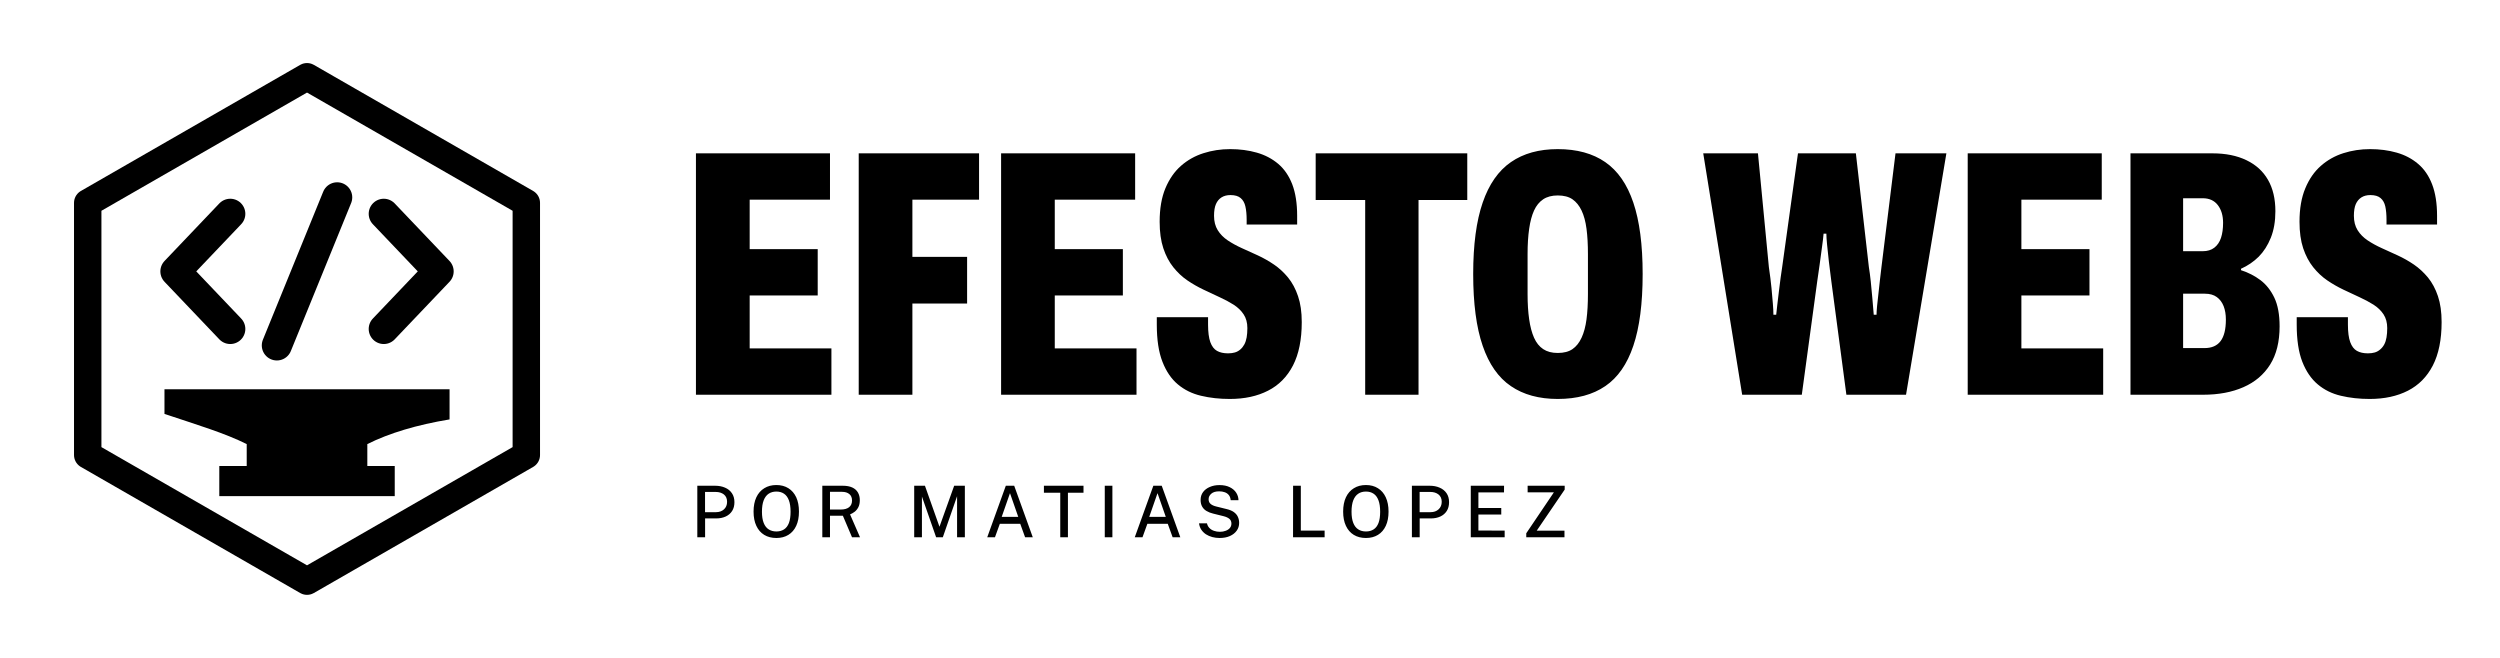
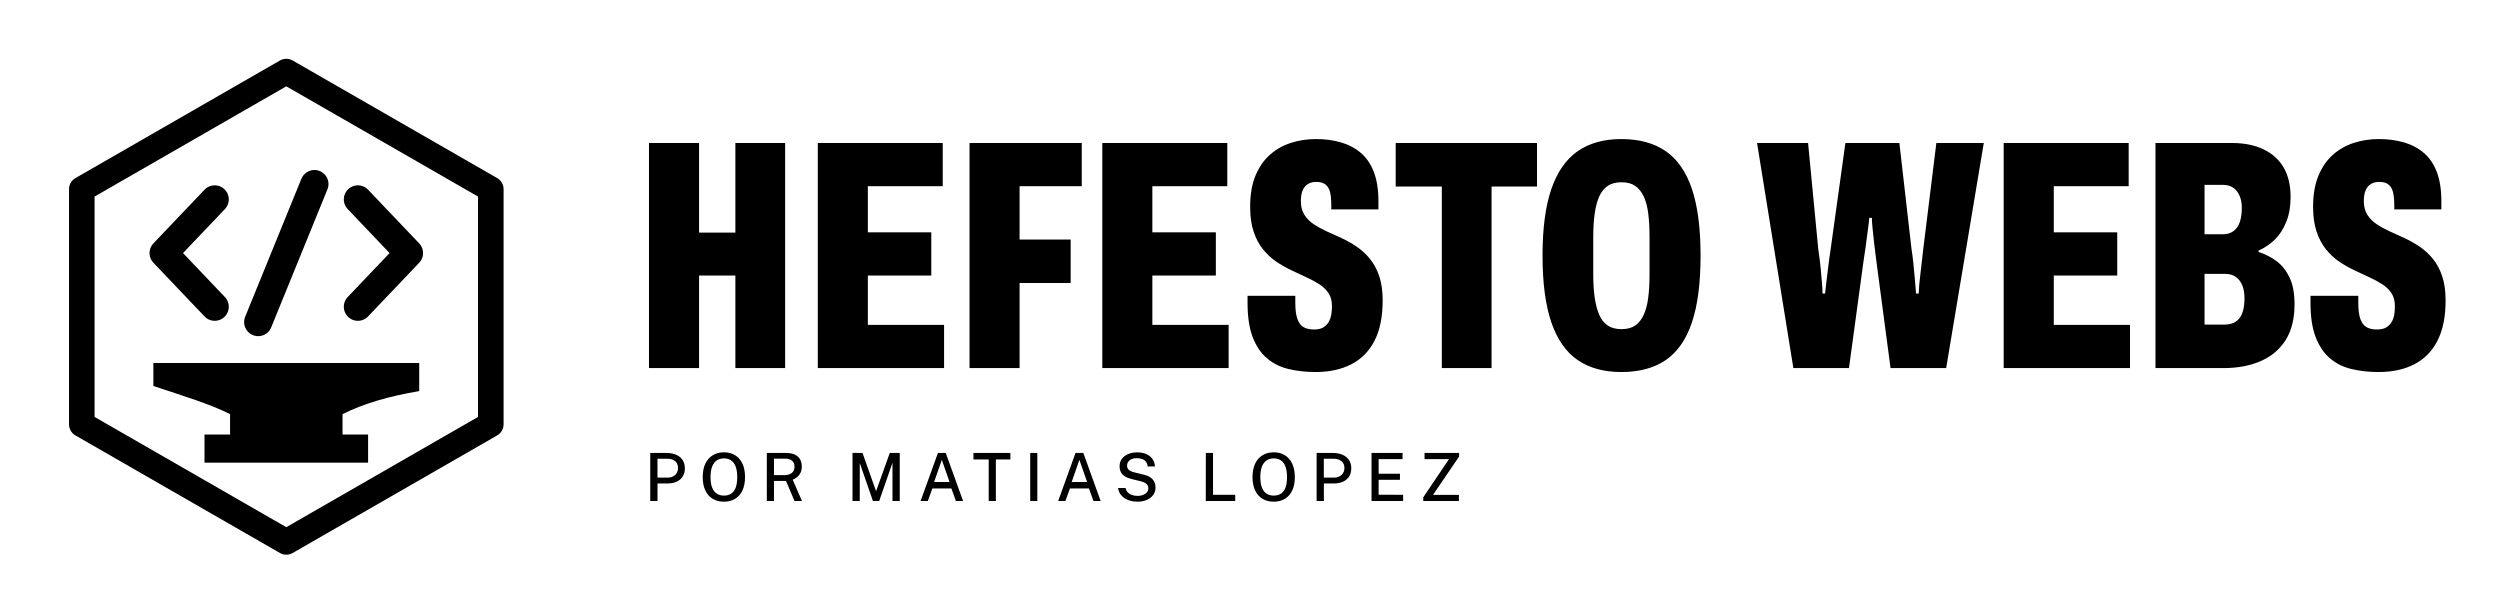
- <svg xmlns="http://www.w3.org/2000/svg" viewBox="0 0 456 120" role="img" aria-label="Efesto Webs, por Matias Lopez">
+ <svg xmlns="http://www.w3.org/2000/svg" viewBox="0 0 489 120" role="img" aria-label="Hefesto Webs, por Matias Lopez">
  <g transform="translate(6 10)" stroke-linecap="round" stroke-linejoin="round">
    <path d="M50 4 L90 27 V73 L50 96 L10 73 V27 Z" fill="none" stroke="currentColor" stroke-width="5" />
    <path d="M36 29 L26 39.5 L36 50 M64 29 L74 39.5 L64 50" fill="none" stroke="currentColor" stroke-width="5.5" />
    <path d="M55.5 26 L44.5 53" stroke="currentColor" stroke-width="5.5" />
    <path d="M24 61 H76 V66.5 C70 67.5 65 69 61 71 V75 H66 V80.5 H34 V75 H39 V71 C35 69 30 67.5 24 65.5 Z" fill="currentColor" />
  </g>
-   <path d="M151.65 72L126.94 72L126.94 27.97L151.39 27.97L151.39 36.42L136.74 36.42L136.74 45.44L149.15 45.44L149.15 53.89L136.74 53.89L136.74 63.55L151.65 63.55M166.42 72L156.63 72L156.63 27.97L178.58 27.97L178.58 36.42L166.42 36.42L166.42 46.85L176.40 46.85L176.40 55.36L166.42 55.36M207.30 72L182.60 72L182.60 27.97L207.05 27.97L207.05 36.42L192.39 36.42L192.39 45.44L204.81 45.44L204.81 53.89L192.39 53.89L192.39 63.55L207.30 63.55M224.32 72.77Q221.50 72.77 219.07 72.19Q216.64 71.62 214.84 70.11Q213.05 68.61 212.03 65.98Q211 63.36 211 59.20Q211 58.94 211 58.53Q211 58.11 211 57.86L220.35 57.86Q220.35 58.18 220.35 58.53Q220.35 58.88 220.35 59.20Q220.35 61.25 220.76 62.40Q221.18 63.55 221.98 64Q222.78 64.45 224 64.45Q224.70 64.45 225.24 64.29Q225.79 64.13 226.24 63.74Q226.68 63.36 226.97 62.82Q227.26 62.27 227.39 61.54Q227.52 60.80 227.52 59.84Q227.52 58.37 226.84 57.34Q226.17 56.32 225.02 55.58Q223.87 54.85 222.46 54.21Q221.05 53.57 219.52 52.83Q217.98 52.10 216.57 51.14Q215.16 50.18 214.01 48.74Q212.86 47.30 212.19 45.28Q211.52 43.26 211.52 40.45Q211.52 36.86 212.57 34.34Q213.63 31.81 215.42 30.24Q217.21 28.67 219.52 27.94Q221.82 27.20 224.38 27.20Q227 27.20 229.24 27.84Q231.48 28.48 233.15 29.89Q234.81 31.30 235.71 33.63Q236.60 35.97 236.60 39.36L236.60 40.96L227.39 40.96L227.39 40.13Q227.39 38.66 227.16 37.66Q226.94 36.67 226.30 36.13Q225.66 35.58 224.44 35.58Q223.48 35.58 222.81 36Q222.14 36.42 221.79 37.22Q221.44 38.02 221.44 39.36Q221.44 40.90 222.11 41.98Q222.78 43.07 223.93 43.84Q225.08 44.61 226.49 45.25Q227.90 45.89 229.44 46.59Q230.97 47.30 232.38 48.26Q233.79 49.22 234.94 50.62Q236.09 52.03 236.76 54.02Q237.44 56 237.44 58.75Q237.44 63.55 235.84 66.66Q234.24 69.76 231.29 71.26Q228.35 72.77 224.32 72.77M258.74 72L249.01 72L249.01 36.48L239.98 36.48L239.98 27.97L267.63 27.97L267.63 36.48L258.74 36.48M284.13 72.77Q279.01 72.77 275.59 70.43Q272.16 68.10 270.44 63.07Q268.71 58.05 268.71 49.98Q268.71 41.98 270.44 36.96Q272.16 31.94 275.59 29.57Q279.01 27.20 284.13 27.20Q289.38 27.20 292.80 29.57Q296.23 31.94 297.92 36.96Q299.62 41.98 299.62 49.98Q299.62 58.05 297.92 63.07Q296.23 68.10 292.80 70.43Q289.38 72.77 284.13 72.77M284.13 64.38Q285.80 64.38 286.82 63.68Q287.84 62.98 288.48 61.60Q289.12 60.22 289.38 58.24Q289.64 56.26 289.64 53.63L289.64 46.34Q289.64 43.71 289.38 41.73Q289.12 39.74 288.48 38.40Q287.84 37.06 286.82 36.35Q285.80 35.65 284.13 35.65Q282.53 35.65 281.48 36.35Q280.42 37.06 279.81 38.40Q279.20 39.74 278.92 41.73Q278.63 43.71 278.63 46.34L278.63 53.63Q278.63 56.26 278.92 58.24Q279.20 60.22 279.81 61.60Q280.42 62.98 281.48 63.68Q282.53 64.38 284.13 64.38" fill="currentColor" />
-   <path d="M328.65 72L317.77 72L310.67 27.97L320.65 27.97L322.64 48.70Q322.96 50.88 323.12 52.54Q323.28 54.21 323.37 55.39Q323.47 56.58 323.47 57.41L323.98 57.41Q324.04 56.77 324.17 55.68Q324.30 54.59 324.46 53.25Q324.62 51.90 324.78 50.69Q324.94 49.47 325.07 48.70L327.95 27.97L338.51 27.97L340.88 48.70Q341.07 49.86 341.23 51.36Q341.39 52.86 341.52 54.43Q341.64 56 341.77 57.41L342.28 57.41Q342.28 56.90 342.38 55.81Q342.48 54.72 342.64 53.44Q342.80 52.16 342.92 50.91Q343.05 49.66 343.18 48.70L345.74 27.97L355.02 27.97L347.66 72L336.78 72L334.03 51.26Q333.77 49.34 333.58 47.65Q333.39 45.95 333.26 44.64Q333.13 43.33 333.13 42.62L332.62 42.62Q332.56 43.46 332.33 45.09Q332.11 46.72 331.88 48.42Q331.66 50.11 331.47 51.26M383.62 72L358.91 72L358.91 27.97L383.36 27.97L383.36 36.42L368.70 36.42L368.70 45.44L381.12 45.44L381.12 53.89L368.70 53.89L368.70 63.55L383.62 63.55M401.84 72L388.60 72L388.60 27.97L403.57 27.97Q407.16 27.97 409.75 29.22Q412.34 30.46 413.68 32.80Q415.03 35.14 415.03 38.53Q415.03 41.28 414.20 43.36Q413.36 45.44 411.99 46.82Q410.61 48.19 408.76 49.02L408.76 49.28Q410.74 49.92 412.31 51.10Q413.88 52.29 414.84 54.30Q415.80 56.32 415.80 59.52Q415.80 63.74 414.07 66.50Q412.34 69.25 409.20 70.62Q406.07 72 401.84 72M398.20 53.57L398.20 63.49L402.10 63.49Q404.08 63.49 405.04 62.21Q406 60.93 406 58.30Q406 56.90 405.59 55.84Q405.17 54.78 404.34 54.18Q403.51 53.57 402.16 53.57L398.20 53.57M398.20 36.16L398.20 45.82L401.78 45.82Q403.06 45.82 403.89 45.18Q404.72 44.54 405.11 43.39Q405.49 42.24 405.49 40.64Q405.49 38.66 404.53 37.41Q403.57 36.16 401.78 36.16M432.23 72.77Q429.42 72.77 426.98 72.19Q424.55 71.62 422.76 70.11Q420.97 68.61 419.94 65.98Q418.92 63.36 418.92 59.20Q418.92 58.94 418.92 58.53Q418.92 58.11 418.92 57.86L428.26 57.86Q428.26 58.18 428.26 58.53Q428.26 58.88 428.26 59.20Q428.26 61.25 428.68 62.40Q429.10 63.55 429.90 64Q430.70 64.45 431.91 64.45Q432.62 64.45 433.16 64.29Q433.70 64.13 434.15 63.74Q434.60 63.36 434.89 62.82Q435.18 62.27 435.30 61.54Q435.43 60.80 435.43 59.84Q435.43 58.37 434.76 57.34Q434.09 56.32 432.94 55.58Q431.78 54.85 430.38 54.21Q428.97 53.57 427.43 52.83Q425.90 52.10 424.49 51.14Q423.08 50.18 421.93 48.74Q420.78 47.30 420.10 45.28Q419.43 43.26 419.43 40.45Q419.43 36.86 420.49 34.34Q421.54 31.81 423.34 30.24Q425.13 28.67 427.43 27.94Q429.74 27.20 432.30 27.20Q434.92 27.20 437.16 27.84Q439.40 28.48 441.06 29.89Q442.73 31.30 443.62 33.63Q444.52 35.97 444.52 39.36L444.52 40.96L435.30 40.96L435.30 40.13Q435.30 38.66 435.08 37.66Q434.86 36.67 434.22 36.13Q433.58 35.58 432.36 35.58Q431.40 35.58 430.73 36Q430.06 36.42 429.70 37.22Q429.35 38.02 429.35 39.36Q429.35 40.90 430.02 41.98Q430.70 43.07 431.85 43.84Q433 44.61 434.41 45.25Q435.82 45.89 437.35 46.59Q438.89 47.30 440.30 48.26Q441.70 49.22 442.86 50.62Q444.01 52.03 444.68 54.02Q445.35 56 445.35 58.75Q445.35 63.55 443.75 66.66Q442.15 69.76 439.21 71.26Q436.26 72.77 432.23 72.77" fill="currentColor" />
-   <path d="M128.61 98L127.19 98L127.19 88.60L130.45 88.60Q131.45 88.60 132.25 88.95Q133.05 89.29 133.50 89.96Q133.96 90.63 133.96 91.60Q133.96 92.54 133.54 93.20Q133.12 93.86 132.37 94.21Q131.62 94.56 130.63 94.56L128.61 94.56L128.61 98M128.60 89.73L128.60 93.42L130.60 93.42Q131.49 93.42 132.06 92.90Q132.62 92.38 132.62 91.53Q132.62 90.66 132.04 90.19Q131.45 89.73 130.54 89.73M141.61 98.13Q140.33 98.13 139.39 97.56Q138.46 96.99 137.96 95.92Q137.45 94.84 137.45 93.32Q137.45 91.79 137.96 90.70Q138.47 89.62 139.41 89.05Q140.34 88.47 141.61 88.47Q142.87 88.47 143.80 89.05Q144.72 89.62 145.23 90.70Q145.73 91.79 145.73 93.32Q145.73 94.84 145.23 95.91Q144.73 96.99 143.80 97.56Q142.88 98.13 141.61 98.13M141.61 96.94Q142.43 96.94 143.01 96.56Q143.59 96.19 143.90 95.39Q144.20 94.59 144.20 93.34Q144.20 92.06 143.89 91.25Q143.58 90.43 143 90.05Q142.42 89.66 141.61 89.66Q140.80 89.66 140.21 90.05Q139.62 90.44 139.30 91.25Q138.98 92.07 138.98 93.34Q138.98 94.59 139.30 95.39Q139.62 96.19 140.21 96.56Q140.80 96.94 141.61 96.94M151.39 98L149.99 98L149.99 88.60L153.73 88.60Q154.77 88.60 155.46 88.92Q156.15 89.24 156.49 89.84Q156.83 90.43 156.83 91.23Q156.83 91.99 156.57 92.50Q156.31 93.01 155.91 93.33Q155.50 93.64 155.05 93.83L156.87 98L155.41 98L153.74 94.07L151.39 94.07L151.39 98M151.39 89.71L151.39 92.94L153.35 92.94Q154.33 92.94 154.87 92.52Q155.41 92.09 155.41 91.30Q155.41 90.52 154.92 90.12Q154.43 89.71 153.59 89.71M168.16 98L166.75 98L166.75 88.60L168.71 88.60L171.36 96.08L174.04 88.60L175.99 88.60L175.99 98L174.57 98L174.57 90.51L171.97 98L170.75 98L168.16 90.57M181.48 98L180.07 98L183.46 88.60L184.99 88.60L188.38 98L186.98 98L186.09 95.54L182.37 95.54L181.48 98M184.22 89.95L182.71 94.28L185.73 94.28M194.79 98L193.39 98L193.39 89.87L190.41 89.87L190.41 88.60L197.63 88.60L197.63 89.87L194.79 89.87M202.90 98L201.51 98L201.51 88.60L202.90 88.60M208.39 98L206.98 98L210.37 88.60L211.90 88.60L215.29 98L213.89 98L213 95.54L209.28 95.54L208.39 98M211.13 89.95L209.62 94.28L212.64 94.28M222.45 98.13Q221.76 98.13 221.12 97.96Q220.49 97.79 219.97 97.46Q219.46 97.12 219.12 96.62Q218.79 96.12 218.70 95.45L220.15 95.45Q220.26 95.96 220.59 96.30Q220.92 96.65 221.42 96.82Q221.91 97 222.52 97Q223.08 97 223.55 96.82Q224.03 96.65 224.32 96.32Q224.61 95.98 224.61 95.50Q224.61 94.96 224.25 94.65Q223.89 94.33 223.17 94.15L221.28 93.68Q220.60 93.52 220.08 93.21Q219.56 92.91 219.28 92.41Q218.99 91.92 218.99 91.18Q218.99 90.36 219.44 89.75Q219.89 89.15 220.67 88.82Q221.45 88.48 222.43 88.48Q223.55 88.48 224.32 88.87Q225.09 89.25 225.49 89.88Q225.89 90.51 225.90 91.24L224.48 91.24Q224.42 90.64 224.13 90.29Q223.83 89.93 223.38 89.78Q222.93 89.62 222.38 89.62Q221.42 89.62 220.94 90.05Q220.45 90.47 220.45 91.06Q220.45 91.60 220.81 91.91Q221.16 92.22 221.86 92.39L223.68 92.84Q224.53 93.03 225.05 93.40Q225.57 93.78 225.79 94.28Q226.02 94.78 226.02 95.38Q226.02 96.18 225.57 96.80Q225.13 97.42 224.32 97.78Q223.52 98.13 222.45 98.13M241.61 98L235.85 98L235.86 88.60L237.27 88.60L237.27 96.78L241.61 96.78M249.15 98.13Q247.87 98.13 246.93 97.56Q246 96.99 245.50 95.92Q244.99 94.84 244.99 93.32Q244.99 91.79 245.50 90.70Q246.01 89.62 246.95 89.05Q247.88 88.47 249.15 88.47Q250.41 88.47 251.33 89.05Q252.26 89.62 252.76 90.70Q253.27 91.79 253.27 93.32Q253.27 94.84 252.77 95.91Q252.27 96.99 251.34 97.56Q250.41 98.13 249.15 98.13M249.15 96.94Q249.97 96.94 250.55 96.56Q251.13 96.19 251.44 95.39Q251.74 94.59 251.74 93.34Q251.74 92.06 251.43 91.25Q251.12 90.43 250.54 90.05Q249.96 89.66 249.15 89.66Q248.33 89.66 247.75 90.05Q247.16 90.44 246.84 91.25Q246.52 92.07 246.52 93.34Q246.52 94.59 246.84 95.39Q247.16 96.19 247.75 96.56Q248.33 96.94 249.15 96.94M258.95 98L257.53 98L257.53 88.60L260.79 88.60Q261.80 88.60 262.59 88.95Q263.39 89.29 263.85 89.96Q264.31 90.63 264.31 91.60Q264.31 92.54 263.89 93.20Q263.47 93.86 262.72 94.21Q261.97 94.56 260.98 94.56L258.95 94.56L258.95 98M258.94 89.73L258.94 93.42L260.94 93.42Q261.84 93.42 262.40 92.90Q262.97 92.38 262.97 91.53Q262.97 90.66 262.38 90.19Q261.80 89.73 260.89 89.73M274.45 98L268.27 98L268.27 88.60L274.34 88.60L274.33 89.81L269.66 89.81L269.66 92.66L273.83 92.66L273.83 93.85L269.66 93.85L269.66 96.77L274.45 96.78M285.36 98L278.39 98L278.39 97.27L283.43 89.80L278.64 89.80L278.64 88.60L285.40 88.60L285.40 89.30L280.30 96.79L285.36 96.79" fill="currentColor" />
+   <path d="M136.74 72L126.94 72L126.94 27.97L136.74 27.97L136.74 45.5L143.84 45.5L143.84 27.97L153.57 27.97L153.57 72L143.84 72L143.84 53.89L136.74 53.89L136.74 72M184.66 72L159.96 72L159.96 27.97L184.4 27.97L184.4 36.42L169.75 36.42L169.75 45.44L182.16 45.44L182.16 53.89L169.75 53.89L169.75 63.55L184.66 63.55L184.66 72M199.43 72L189.64 72L189.64 27.97L211.59 27.97L211.59 36.42L199.43 36.42L199.43 46.85L209.42 46.85L209.42 55.36L199.43 55.36L199.43 72M240.32 72L215.61 72L215.61 27.97L240.06 27.97L240.06 36.42L225.4 36.42L225.4 45.44L237.82 45.44L237.82 53.89L225.4 53.89L225.4 63.55L240.32 63.55L240.32 72M257.33 72.77L257.33 72.77Q254.51 72.77 252.08 72.19Q249.65 71.62 247.86 70.11Q246.06 68.61 245.04 65.98Q244.02 63.36 244.02 59.2L244.02 59.2Q244.02 58.94 244.02 58.53Q244.02 58.11 244.02 57.86L244.02 57.86L253.36 57.86Q253.36 58.18 253.36 58.53Q253.36 58.88 253.36 59.2L253.36 59.2Q253.36 61.25 253.78 62.4Q254.19 63.55 254.99 64Q255.79 64.45 257.01 64.45L257.01 64.45Q257.71 64.45 258.26 64.29Q258.8 64.13 259.25 63.74Q259.7 63.36 259.98 62.82Q260.27 62.27 260.4 61.54Q260.53 60.8 260.53 59.84L260.53 59.84Q260.53 58.37 259.86 57.34Q259.18 56.32 258.03 55.58Q256.88 54.85 255.47 54.21Q254.06 53.57 252.53 52.83Q250.99 52.1 249.58 51.14Q248.18 50.18 247.02 48.74Q245.87 47.3 245.2 45.28Q244.53 43.26 244.53 40.45L244.53 40.45Q244.53 36.86 245.58 34.34Q246.64 31.81 248.43 30.24Q250.22 28.67 252.53 27.94Q254.83 27.2 257.39 27.2L257.39 27.2Q260.02 27.2 262.26 27.84Q264.5 28.48 266.16 29.89Q267.82 31.3 268.72 33.63Q269.62 35.97 269.62 39.36L269.62 39.36L269.62 40.96L260.4 40.96L260.4 40.13Q260.4 38.66 260.18 37.66Q259.95 36.67 259.31 36.13Q258.67 35.58 257.46 35.58L257.46 35.58Q256.5 35.58 255.82 36Q255.15 36.42 254.8 37.22Q254.45 38.02 254.45 39.36L254.45 39.36Q254.45 40.9 255.12 41.98Q255.79 43.07 256.94 43.84Q258.1 44.61 259.5 45.25Q260.91 45.89 262.45 46.59Q263.98 47.3 265.39 48.26Q266.8 49.22 267.95 50.62Q269.1 52.03 269.78 54.02Q270.45 56 270.45 58.75L270.45 58.75Q270.45 63.55 268.85 66.66Q267.25 69.76 264.3 71.26Q261.36 72.77 257.33 72.77M291.75 72L282.02 72L282.02 36.48L273 36.48L273 27.97L300.64 27.97L300.64 36.48L291.75 36.48L291.75 72M317.14 72.77L317.14 72.77Q312.02 72.77 308.6 70.43Q305.18 68.1 303.45 63.07Q301.72 58.05 301.72 49.98L301.72 49.98Q301.72 41.98 303.45 36.96Q305.18 31.94 308.6 29.57Q312.02 27.2 317.14 27.2L317.14 27.2Q322.39 27.2 325.82 29.57Q329.24 31.94 330.94 36.96Q332.63 41.98 332.63 49.98L332.63 49.98Q332.63 58.05 330.94 63.07Q329.24 68.1 325.82 70.43Q322.39 72.77 317.14 72.77M317.14 64.38L317.14 64.38Q318.81 64.38 319.83 63.68Q320.86 62.98 321.5 61.6Q322.14 60.22 322.39 58.24Q322.65 56.26 322.65 53.63L322.65 53.63L322.65 46.34Q322.65 43.71 322.39 41.73Q322.14 39.74 321.5 38.4Q320.86 37.06 319.83 36.35Q318.81 35.65 317.14 35.65L317.14 35.65Q315.54 35.65 314.49 36.35Q313.43 37.06 312.82 38.4Q312.22 39.74 311.93 41.73Q311.64 43.71 311.64 46.34L311.64 46.34L311.64 53.63Q311.64 56.26 311.93 58.24Q312.22 60.22 312.82 61.6Q313.43 62.98 314.49 63.68Q315.54 64.38 317.14 64.38" fill="currentColor" />
+   <path d="M361.66 72L350.78 72L343.68 27.97L353.66 27.97L355.65 48.7Q355.97 50.88 356.13 52.54Q356.29 54.21 356.38 55.39Q356.48 56.58 356.48 57.41L356.48 57.41L356.99 57.41Q357.06 56.77 357.18 55.68Q357.31 54.59 357.47 53.25Q357.63 51.9 357.79 50.69Q357.95 49.47 358.08 48.7L358.08 48.7L360.96 27.97L371.52 27.97L373.89 48.7Q374.08 49.86 374.24 51.36Q374.4 52.86 374.53 54.43Q374.66 56 374.78 57.41L374.78 57.41L375.3 57.41Q375.3 56.9 375.39 55.81Q375.49 54.72 375.65 53.44Q375.81 52.16 375.94 50.91Q376.06 49.66 376.19 48.7L376.19 48.7L378.75 27.97L388.03 27.97L380.67 72L369.79 72L367.04 51.26Q366.78 49.34 366.59 47.65Q366.4 45.95 366.27 44.64Q366.14 43.33 366.14 42.62L366.14 42.62L365.63 42.62Q365.57 43.46 365.34 45.09Q365.12 46.72 364.9 48.42Q364.67 50.11 364.48 51.26L364.48 51.26L361.66 72M416.63 72L391.92 72L391.92 27.97L416.37 27.97L416.37 36.42L401.72 36.42L401.72 45.44L414.13 45.44L414.13 53.89L401.72 53.89L401.72 63.55L416.63 63.55L416.63 72M434.86 72L421.61 72L421.61 27.97L436.58 27.97Q440.17 27.97 442.76 29.22Q445.35 30.46 446.7 32.8Q448.04 35.14 448.04 38.53L448.04 38.53Q448.04 41.28 447.21 43.36Q446.38 45.44 445 46.82Q443.62 48.19 441.77 49.02L441.77 49.02L441.77 49.28Q443.75 49.92 445.32 51.1Q446.89 52.29 447.85 54.3Q448.81 56.32 448.81 59.52L448.81 59.52Q448.81 63.74 447.08 66.5Q445.35 69.25 442.22 70.62Q439.08 72 434.86 72L434.86 72M431.21 53.57L431.21 63.49L435.11 63.49Q437.1 63.49 438.06 62.21Q439.02 60.93 439.02 58.3L439.02 58.3Q439.02 56.9 438.6 55.84Q438.18 54.78 437.35 54.18Q436.52 53.57 435.18 53.57L435.18 53.57L431.21 53.57M431.21 36.16L431.21 45.82L434.79 45.82Q436.07 45.82 436.9 45.18Q437.74 44.54 438.12 43.39Q438.5 42.24 438.5 40.64L438.5 40.64Q438.5 38.66 437.54 37.41Q436.58 36.16 434.79 36.16L434.79 36.16L431.21 36.16M465.24 72.77L465.24 72.77Q462.43 72.77 460 72.19Q457.56 71.62 455.77 70.11Q453.98 68.61 452.96 65.98Q451.93 63.36 451.93 59.2L451.93 59.2Q451.93 58.94 451.93 58.53Q451.93 58.11 451.93 57.86L451.93 57.86L461.28 57.86Q461.28 58.18 461.28 58.53Q461.28 58.88 461.28 59.2L461.28 59.2Q461.28 61.25 461.69 62.4Q462.11 63.55 462.91 64Q463.71 64.45 464.92 64.45L464.92 64.45Q465.63 64.45 466.17 64.29Q466.72 64.13 467.16 63.74Q467.61 63.36 467.9 62.82Q468.19 62.27 468.32 61.54Q468.44 60.8 468.44 59.84L468.44 59.84Q468.44 58.37 467.77 57.34Q467.1 56.32 465.95 55.58Q464.8 54.85 463.39 54.21Q461.98 53.57 460.44 52.83Q458.91 52.1 457.5 51.14Q456.09 50.18 454.94 48.74Q453.79 47.3 453.12 45.28Q452.44 43.26 452.44 40.45L452.44 40.45Q452.44 36.86 453.5 34.34Q454.56 31.81 456.35 30.24Q458.14 28.67 460.44 27.94Q462.75 27.2 465.31 27.2L465.31 27.2Q467.93 27.2 470.17 27.84Q472.41 28.48 474.08 29.89Q475.74 31.3 476.64 33.63Q477.53 35.97 477.53 39.36L477.53 39.36L477.53 40.96L468.32 40.96L468.32 40.13Q468.32 38.66 468.09 37.66Q467.87 36.67 467.23 36.13Q466.59 35.58 465.37 35.58L465.37 35.58Q464.41 35.58 463.74 36Q463.07 36.42 462.72 37.22Q462.36 38.02 462.36 39.36L462.36 39.36Q462.36 40.9 463.04 41.98Q463.71 43.07 464.86 43.84Q466.01 44.61 467.42 45.25Q468.83 45.89 470.36 46.59Q471.9 47.3 473.31 48.26Q474.72 49.22 475.87 50.62Q477.02 52.03 477.69 54.02Q478.36 56 478.36 58.75L478.36 58.75Q478.36 63.55 476.76 66.66Q475.16 69.76 472.22 71.26Q469.28 72.77 465.24 72.77" fill="currentColor" />
+   <path d="M128.61 98L127.19 98L127.19 88.6L130.45 88.6Q131.45 88.6 132.25 88.95Q133.05 89.29 133.5 89.96Q133.96 90.63 133.96 91.6L133.96 91.6Q133.96 92.54 133.54 93.2Q133.12 93.86 132.37 94.21Q131.62 94.56 130.63 94.56L130.63 94.56L128.61 94.56L128.61 98M128.6 89.73L128.6 93.42L130.6 93.42Q131.49 93.42 132.06 92.9Q132.62 92.38 132.62 91.53L132.62 91.53Q132.62 90.66 132.04 90.19Q131.45 89.73 130.54 89.73L130.54 89.73L128.6 89.73M141.61 98.13L141.61 98.13Q140.33 98.13 139.39 97.56Q138.46 96.99 137.96 95.92Q137.45 94.84 137.45 93.32L137.45 93.32Q137.45 91.79 137.96 90.7Q138.48 89.62 139.41 89.05Q140.34 88.47 141.61 88.47L141.61 88.47Q142.87 88.47 143.8 89.05Q144.72 89.62 145.23 90.7Q145.73 91.79 145.73 93.32L145.73 93.32Q145.73 94.84 145.23 95.91Q144.73 96.99 143.8 97.56Q142.88 98.13 141.61 98.13M141.61 96.94L141.61 96.94Q142.43 96.94 143.01 96.56Q143.59 96.19 143.9 95.39Q144.2 94.59 144.2 93.34L144.2 93.34Q144.2 92.06 143.89 91.25Q143.58 90.43 143 90.05Q142.42 89.66 141.61 89.66L141.61 89.66Q140.8 89.66 140.21 90.05Q139.62 90.44 139.3 91.25Q138.98 92.07 138.98 93.34L138.98 93.34Q138.98 94.59 139.3 95.39Q139.62 96.19 140.21 96.56Q140.8 96.94 141.61 96.94M151.39 98L149.99 98L149.99 88.6L153.73 88.6Q154.77 88.6 155.46 88.92Q156.15 89.24 156.49 89.84Q156.83 90.43 156.83 91.23L156.83 91.23Q156.83 91.99 156.57 92.5Q156.31 93.01 155.91 93.33Q155.5 93.65 155.05 93.83L155.05 93.83L156.87 98L155.41 98L153.74 94.07L151.39 94.07L151.39 98M151.39 89.71L151.39 92.94L153.35 92.94Q154.33 92.94 154.87 92.52Q155.41 92.09 155.41 91.3L155.41 91.3Q155.41 90.52 154.92 90.12Q154.43 89.71 153.59 89.71L153.59 89.71L151.39 89.71M168.17 98L166.75 98L166.75 88.6L168.71 88.6L171.36 96.08L174.04 88.6L175.99 88.6L175.99 98L174.57 98L174.57 90.51L171.97 98L170.75 98L168.17 90.57L168.17 98M181.48 98L180.07 98L183.46 88.6L184.99 88.6L188.38 98L186.98 98L186.09 95.54L182.37 95.54L181.48 98M184.22 89.95L182.71 94.28L185.73 94.28L184.22 89.95M194.79 98L193.39 98L193.39 89.87L190.41 89.87L190.41 88.6L197.63 88.6L197.63 89.87L194.79 89.87L194.79 98M202.9 98L201.51 98L201.51 88.6L202.9 88.6L202.9 98M208.39 98L206.98 98L210.37 88.6L211.9 88.6L215.29 98L213.89 98L213 95.54L209.28 95.54L208.39 98M211.13 89.95L209.62 94.28L212.64 94.28L211.13 89.95M222.45 98.13L222.45 98.13Q221.76 98.13 221.12 97.96Q220.49 97.79 219.97 97.46Q219.46 97.12 219.12 96.62Q218.79 96.12 218.7 95.45L218.7 95.45L220.15 95.45Q220.26 95.96 220.59 96.3Q220.92 96.65 221.42 96.82Q221.91 97 222.52 97L222.52 97Q223.08 97 223.55 96.82Q224.03 96.65 224.32 96.32Q224.61 95.99 224.61 95.5L224.61 95.5Q224.61 94.96 224.25 94.65Q223.89 94.33 223.17 94.15L223.17 94.15L221.28 93.68Q220.6 93.52 220.08 93.21Q219.56 92.91 219.28 92.41Q218.99 91.92 218.99 91.18L218.99 91.18Q218.99 90.36 219.44 89.75Q219.89 89.15 220.67 88.82Q221.45 88.48 222.43 88.48L222.43 88.48Q223.55 88.48 224.32 88.87Q225.09 89.25 225.49 89.88Q225.89 90.51 225.9 91.24L225.9 91.24L224.48 91.24Q224.42 90.64 224.13 90.29Q223.83 89.93 223.38 89.78Q222.93 89.62 222.38 89.62L222.38 89.62Q221.42 89.62 220.94 90.05Q220.45 90.47 220.45 91.06L220.45 91.06Q220.45 91.6 220.81 91.91Q221.16 92.22 221.86 92.39L221.86 92.39L223.68 92.84Q224.53 93.03 225.05 93.4Q225.57 93.78 225.79 94.28Q226.02 94.78 226.02 95.38L226.02 95.38Q226.02 96.18 225.57 96.8Q225.13 97.42 224.32 97.78Q223.52 98.13 222.45 98.13M241.61 98L235.85 98L235.86 88.6L237.27 88.6L237.27 96.78L241.61 96.78L241.61 98M249.15 98.13L249.15 98.13Q247.87 98.13 246.93 97.56Q246 96.99 245.5 95.92Q244.99 94.84 244.99 93.32L244.99 93.32Q244.99 91.79 245.5 90.7Q246.01 89.62 246.95 89.05Q247.88 88.47 249.15 88.47L249.15 88.47Q250.41 88.47 251.33 89.05Q252.26 89.62 252.76 90.7Q253.27 91.79 253.27 93.32L253.27 93.32Q253.27 94.84 252.77 95.91Q252.27 96.99 251.34 97.56Q250.41 98.13 249.15 98.13M249.15 96.94L249.15 96.94Q249.97 96.94 250.55 96.56Q251.13 96.19 251.44 95.39Q251.74 94.59 251.74 93.34L251.74 93.34Q251.74 92.06 251.43 91.25Q251.12 90.43 250.54 90.05Q249.96 89.66 249.15 89.66L249.15 89.66Q248.33 89.66 247.75 90.05Q247.16 90.44 246.84 91.25Q246.52 92.07 246.52 93.34L246.52 93.34Q246.52 94.59 246.84 95.39Q247.16 96.19 247.75 96.56Q248.33 96.94 249.15 96.94M258.95 98L257.53 98L257.53 88.6L260.79 88.6Q261.8 88.6 262.59 88.95Q263.39 89.29 263.85 89.96Q264.31 90.63 264.31 91.6L264.31 91.6Q264.31 92.54 263.89 93.2Q263.47 93.86 262.72 94.21Q261.97 94.56 260.98 94.56L260.98 94.56L258.95 94.56L258.95 98M258.94 89.73L258.94 93.42L260.94 93.42Q261.84 93.42 262.4 92.9Q262.97 92.38 262.97 91.53L262.97 91.53Q262.97 90.66 262.38 90.19Q261.8 89.73 260.89 89.73L260.89 89.73L258.94 89.73M274.45 98L268.27 98L268.27 88.6L274.34 88.6L274.33 89.81L269.66 89.81L269.66 92.66L273.83 92.66L273.83 93.85L269.66 93.85L269.66 96.77L274.45 96.78L274.45 98M285.36 98L278.39 98L278.39 97.27L283.43 89.8L278.64 89.8L278.64 88.6L285.4 88.6L285.4 89.3L280.3 96.79L285.36 96.79L285.36 98" fill="currentColor" />
</svg>
